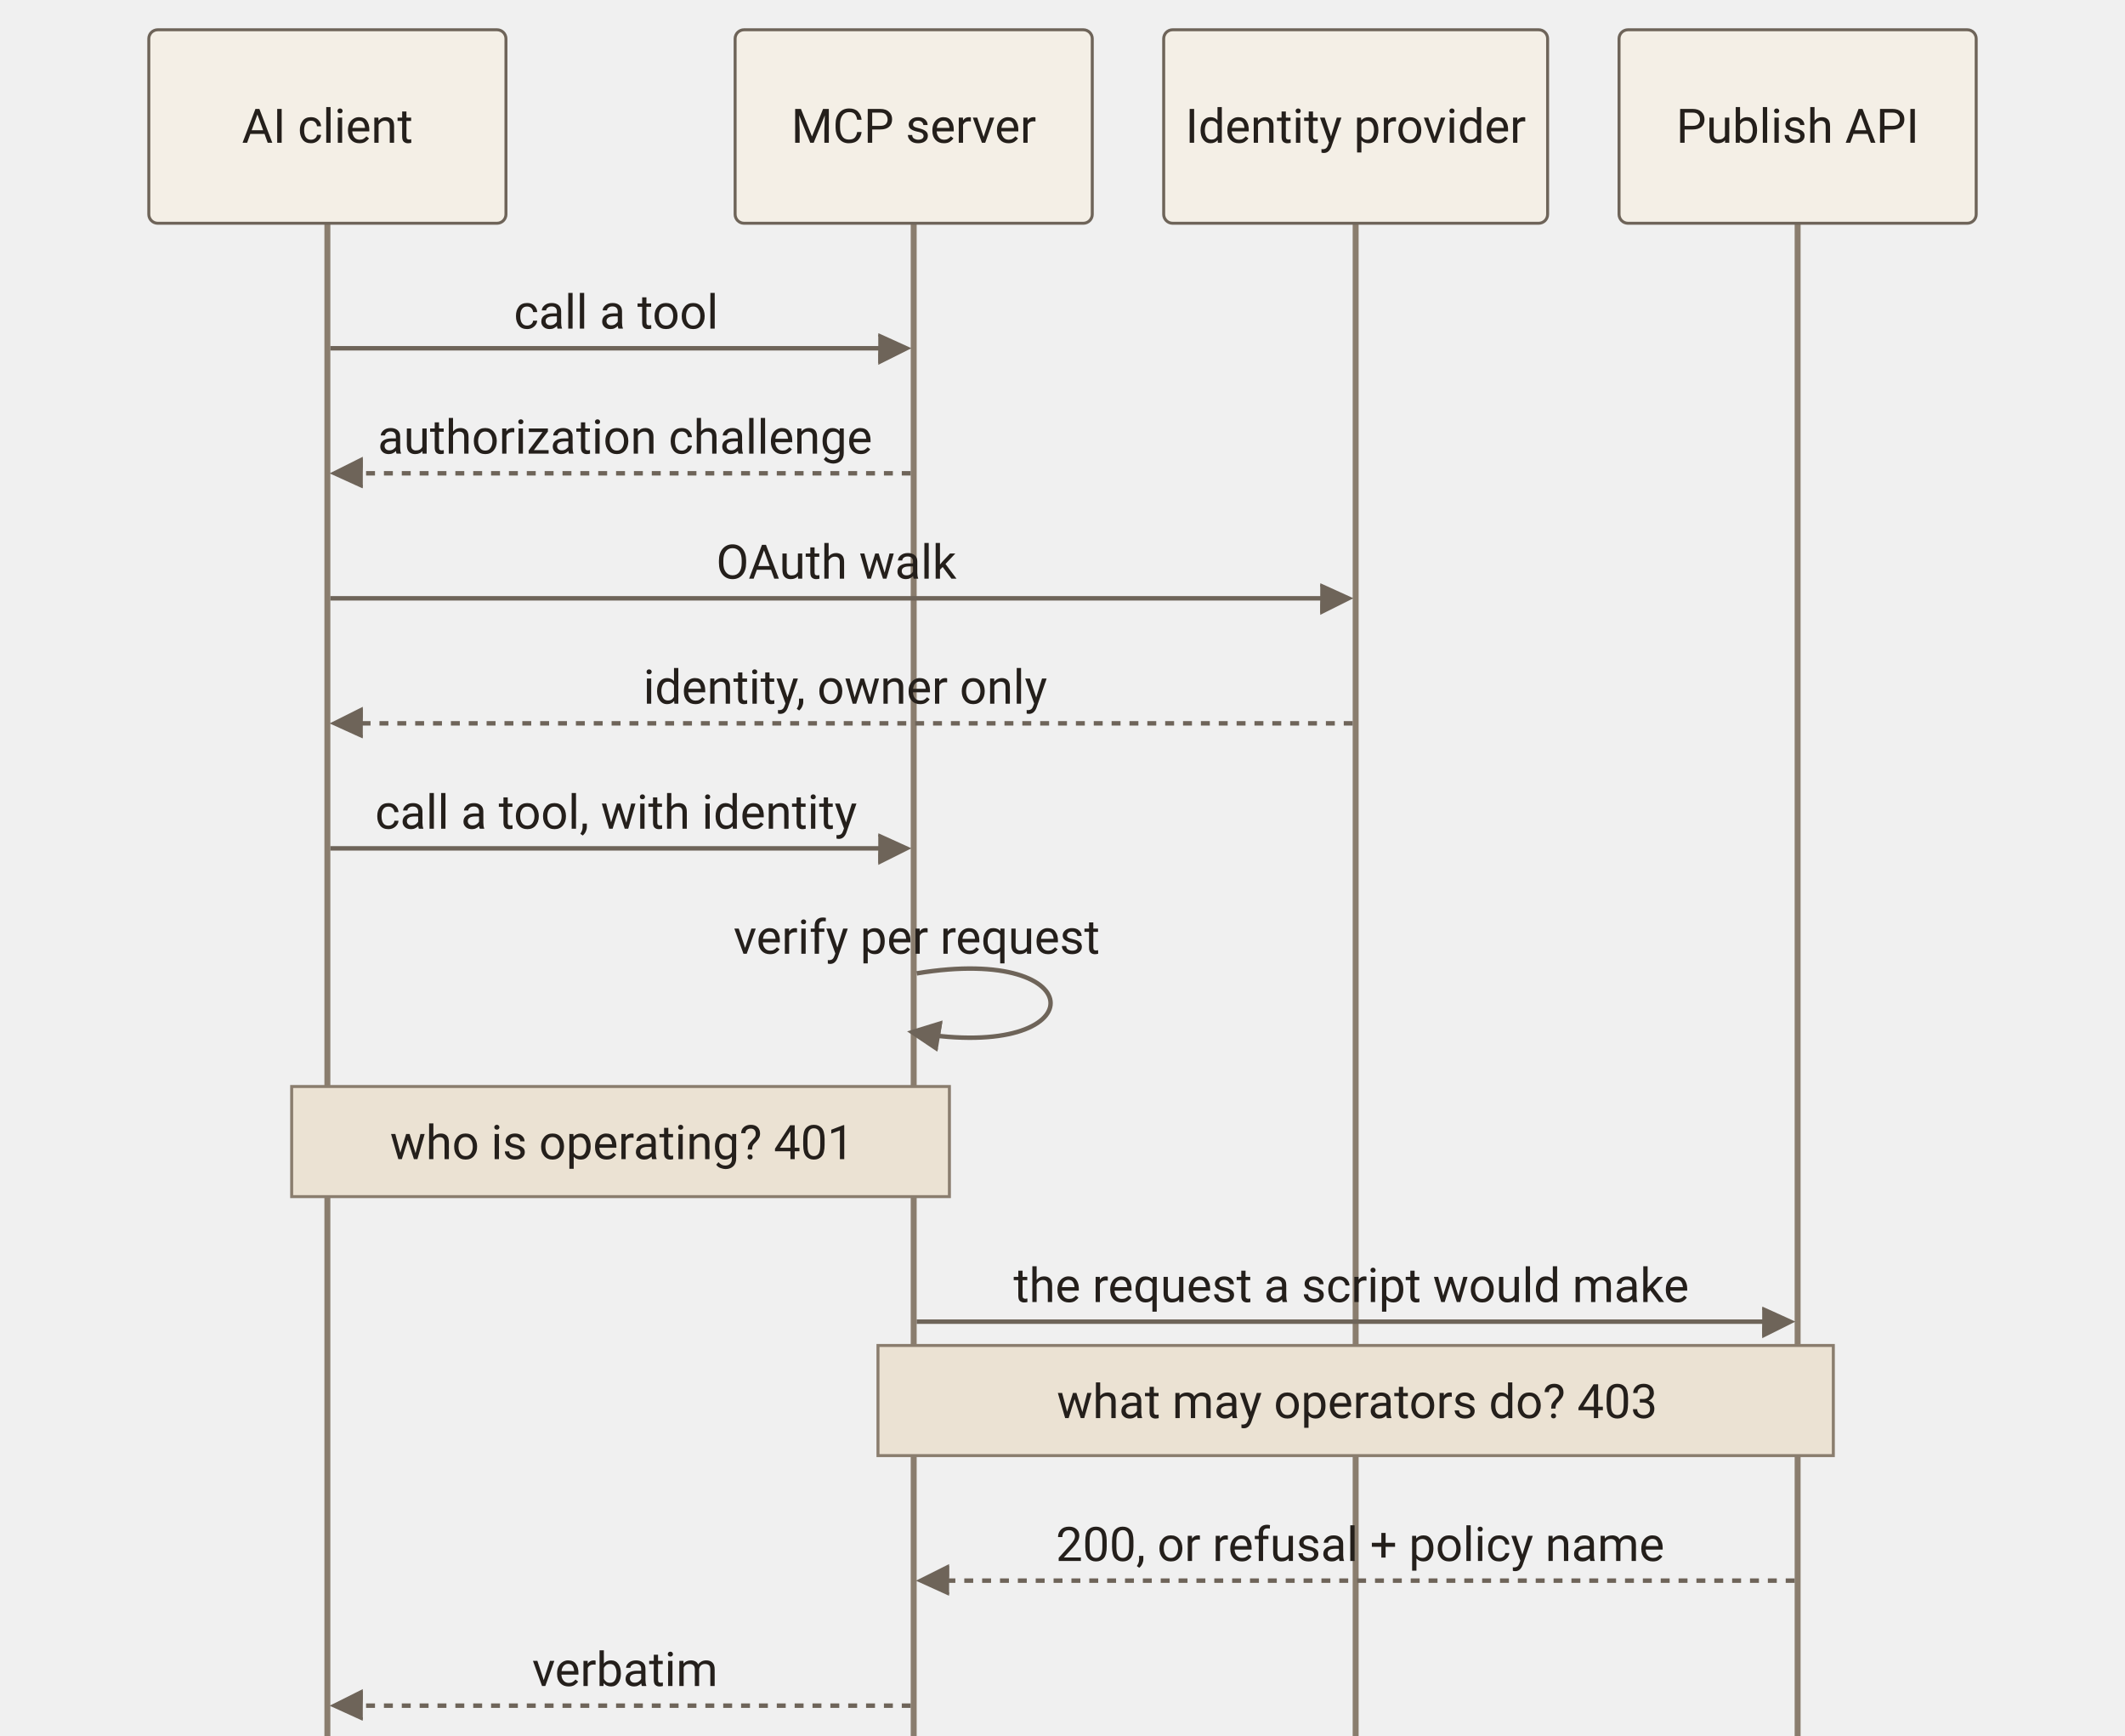
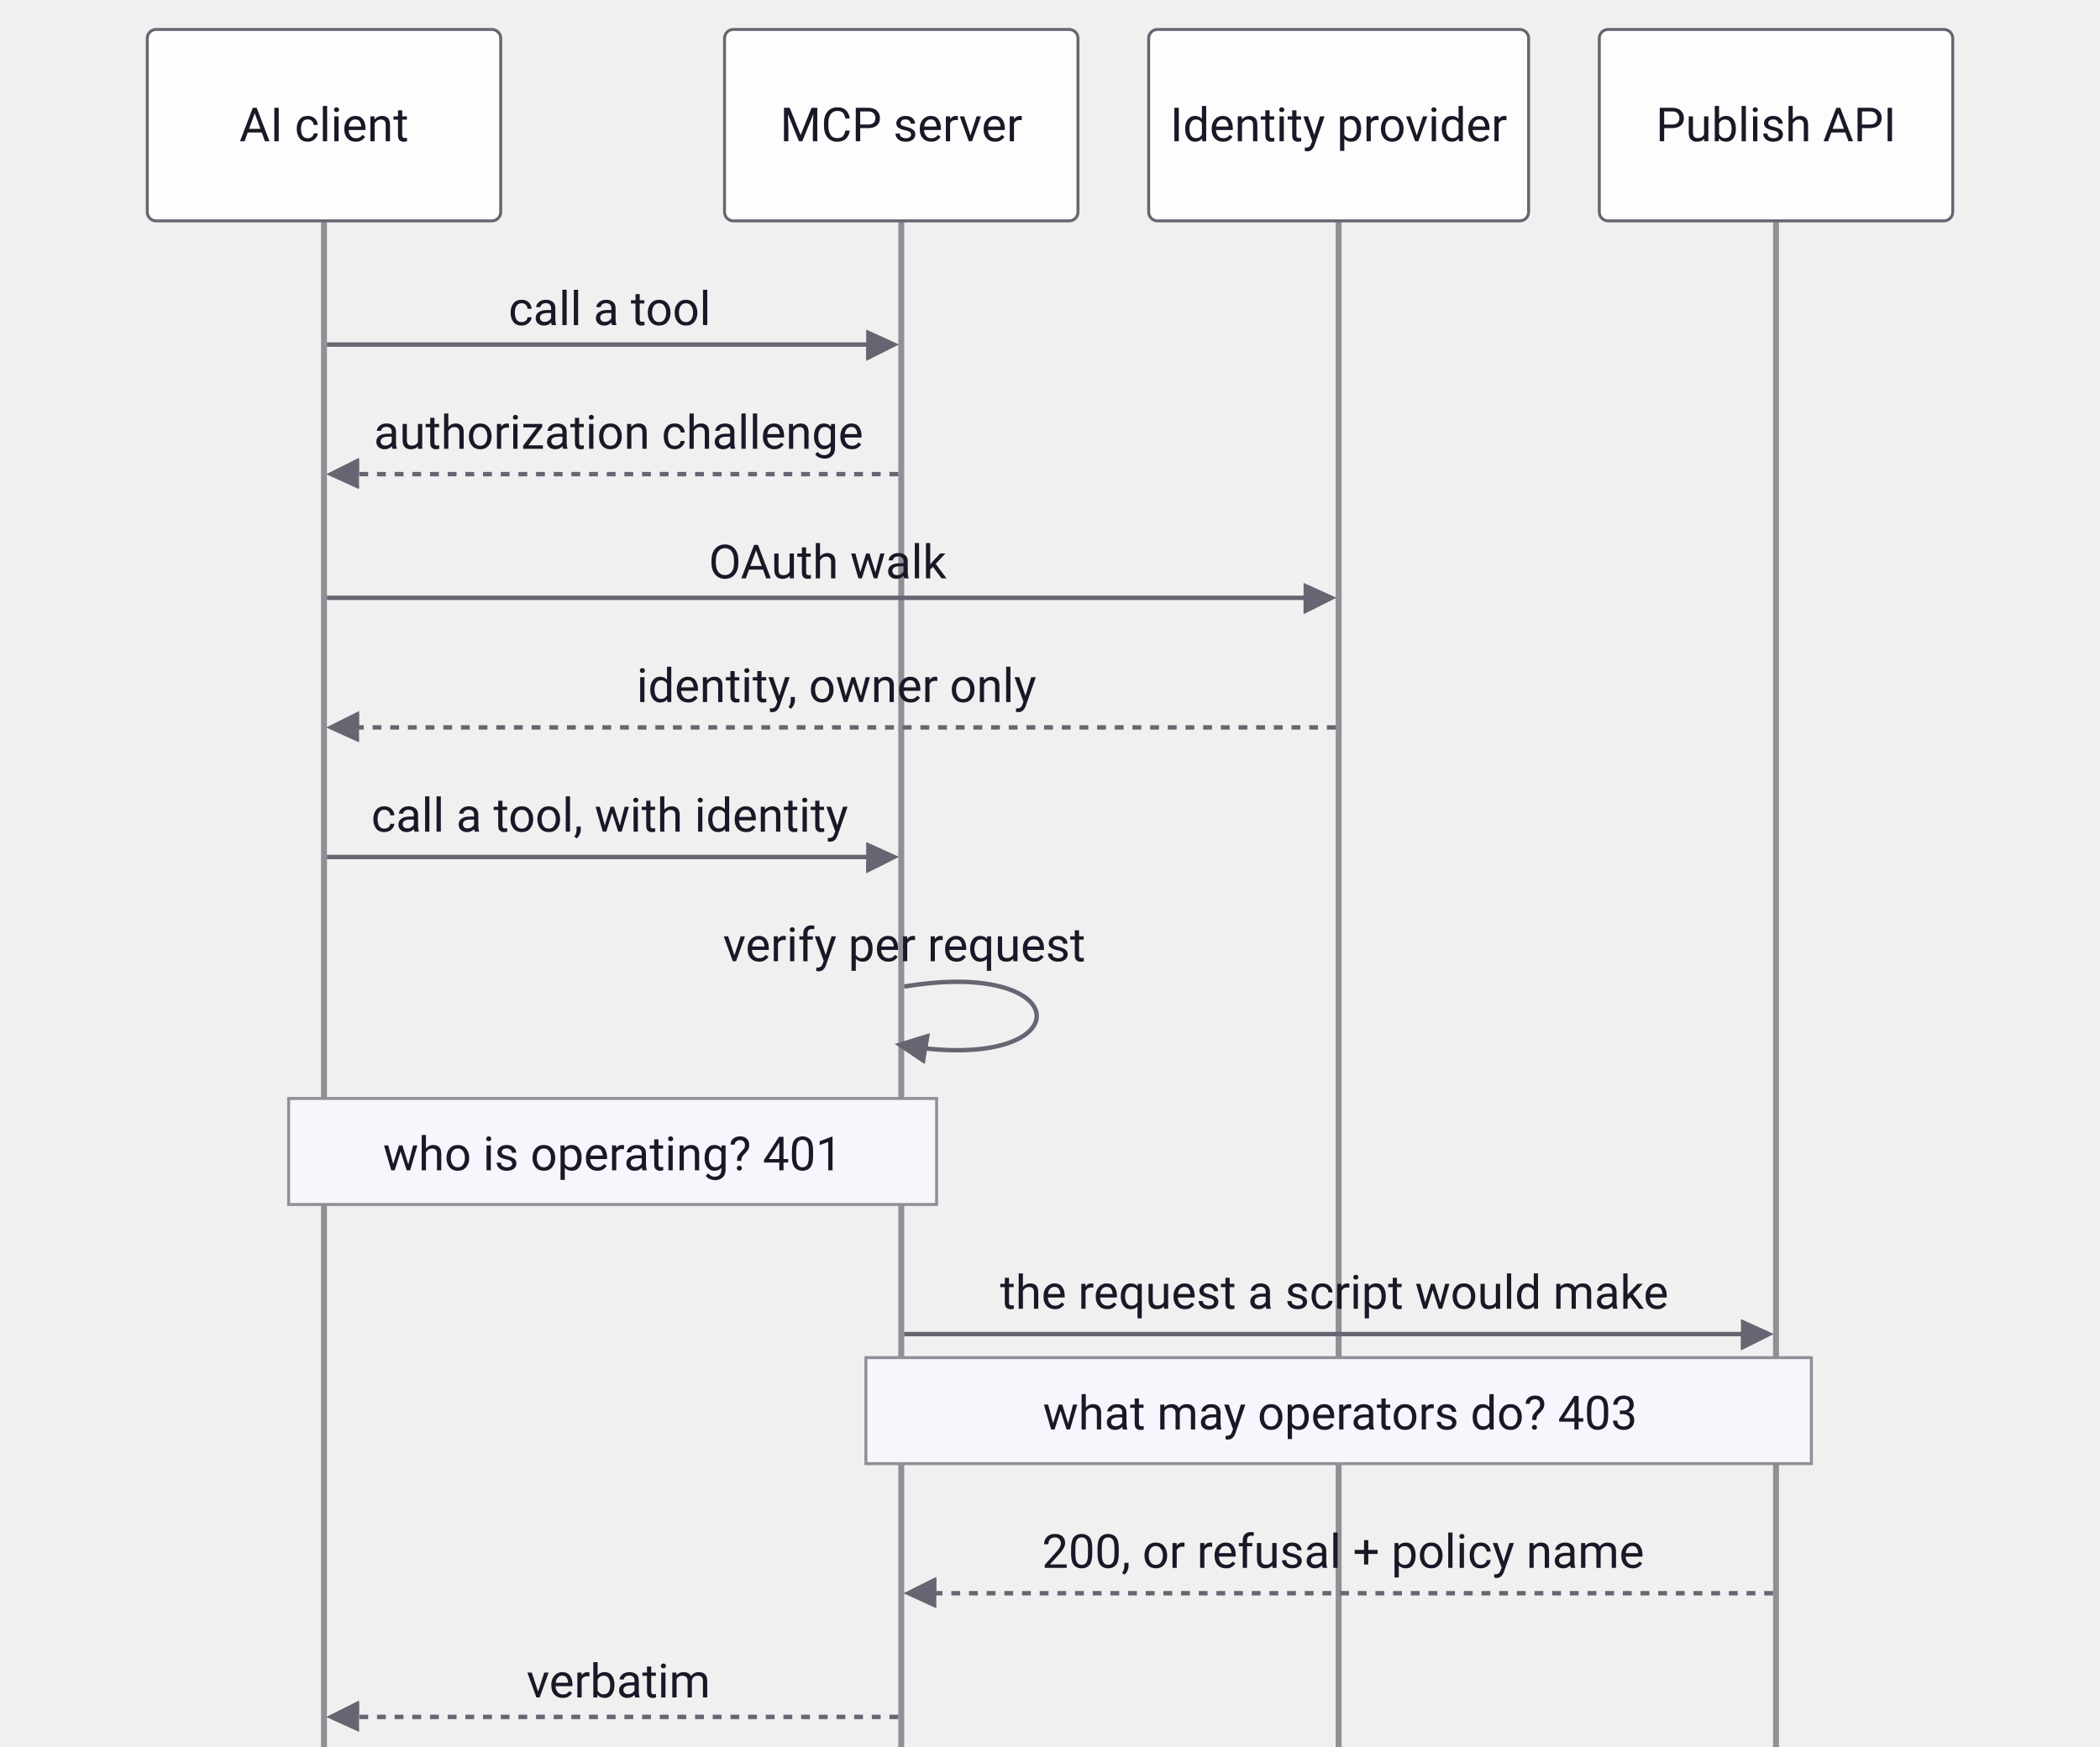
- <svg xmlns="http://www.w3.org/2000/svg" width="714" height="583" id="diagram" viewBox="-50 -10 714 583" role="graphics-document document" aria-roledescription="sequence" style="background-color: transparent;">
+ <svg xmlns="http://www.w3.org/2000/svg" width="713" height="593" id="diagram" viewBox="-50 -10 713 593" role="graphics-document document" aria-roledescription="sequence" style="background-color: transparent;">
  <g>
-     <line id="actor3" x1="554" y1="65" x2="554" y2="2000" class="actor-line 200" stroke-width="0.5px" stroke="#999" name="API" data-et="life-line" data-id="API" />
+     <line id="actor3" x1="553" y1="65" x2="553" y2="2000" class="actor-line 200" stroke-width="0.5px" stroke="#999" name="API" data-et="life-line" data-id="API" />
    <g id="root-3" data-et="participant" data-type="participant" data-id="API">
-       <rect x="494" y="0" fill="#eaeaea" stroke="#666" width="120" height="65" name="API" rx="3" ry="3" class="actor actor-top" />
-       <text x="554" y="32.5" dominant-baseline="central" alignment-baseline="central" class="actor actor-box" style="text-anchor: middle; font-size: 16px; font-weight: 400;">
-         <tspan x="554" dy="0">Publish API</tspan>
+       <rect x="493" y="0" fill="#eaeaea" stroke="#666" width="120" height="65" name="API" rx="3" ry="3" class="actor actor-top" />
+       <text x="553" y="32.5" dominant-baseline="central" alignment-baseline="central" class="actor actor-box" style="text-anchor: middle; font-size: 16px; font-weight: 400;">
+         <tspan x="553" dy="0">Publish API</tspan>
      </text>
    </g>
  </g>
  <g>
-     <line id="actor2" x1="405.5" y1="65" x2="405.5" y2="2000" class="actor-line 200" stroke-width="0.5px" stroke="#999" name="I" data-et="life-line" data-id="I" />
+     <line id="actor2" x1="404.5" y1="65" x2="404.5" y2="2000" class="actor-line 200" stroke-width="0.5px" stroke="#999" name="I" data-et="life-line" data-id="I" />
    <g id="root-2" data-et="participant" data-type="participant" data-id="I">
-       <rect x="341" y="0" fill="#eaeaea" stroke="#666" width="129" height="65" name="I" rx="3" ry="3" class="actor actor-top" />
-       <text x="405.5" y="32.5" dominant-baseline="central" alignment-baseline="central" class="actor actor-box" style="text-anchor: middle; font-size: 16px; font-weight: 400;">
-         <tspan x="405.5" dy="0">Identity provider</tspan>
+       <rect x="340" y="0" fill="#eaeaea" stroke="#666" width="129" height="65" name="I" rx="3" ry="3" class="actor actor-top" />
+       <text x="404.5" y="32.5" dominant-baseline="central" alignment-baseline="central" class="actor actor-box" style="text-anchor: middle; font-size: 16px; font-weight: 400;">
+         <tspan x="404.5" dy="0">Identity provider</tspan>
      </text>
    </g>
  </g>
  <g>
-     <line id="actor1" x1="257" y1="65" x2="257" y2="2000" class="actor-line 200" stroke-width="0.5px" stroke="#999" name="M" data-et="life-line" data-id="M" />
+     <line id="actor1" x1="256" y1="65" x2="256" y2="2000" class="actor-line 200" stroke-width="0.5px" stroke="#999" name="M" data-et="life-line" data-id="M" />
    <g id="root-1" data-et="participant" data-type="participant" data-id="M">
-       <rect x="197" y="0" fill="#eaeaea" stroke="#666" width="120" height="65" name="M" rx="3" ry="3" class="actor actor-top" />
-       <text x="257" y="32.5" dominant-baseline="central" alignment-baseline="central" class="actor actor-box" style="text-anchor: middle; font-size: 16px; font-weight: 400;">
-         <tspan x="257" dy="0">MCP server</tspan>
+       <rect x="196" y="0" fill="#eaeaea" stroke="#666" width="120" height="65" name="M" rx="3" ry="3" class="actor actor-top" />
+       <text x="256" y="32.5" dominant-baseline="central" alignment-baseline="central" class="actor actor-box" style="text-anchor: middle; font-size: 16px; font-weight: 400;">
+         <tspan x="256" dy="0">MCP server</tspan>
      </text>
    </g>
  </g>
  <g>
    <line id="actor0" x1="60" y1="65" x2="60" y2="2000" class="actor-line 200" stroke-width="0.5px" stroke="#999" name="C" data-et="life-line" data-id="C" />
    <g id="root-0" data-et="participant" data-type="participant" data-id="C">
      <rect x="0" y="0" fill="#eaeaea" stroke="#666" width="120" height="65" name="C" rx="3" ry="3" class="actor actor-top" />
      <text x="60" y="32.5" dominant-baseline="central" alignment-baseline="central" class="actor actor-box" style="text-anchor: middle; font-size: 16px; font-weight: 400;">
        <tspan x="60" dy="0">AI client</tspan>
      </text>
    </g>
  </g>
-   <style>#diagram{font-family:ui-sans-serif,system-ui,-apple-system,"Segoe UI",Roboto,sans-serif;font-size:16px;fill:#241f1b;}@keyframes edge-animation-frame{from{stroke-dashoffset:0;}}@keyframes dash{to{stroke-dashoffset:0;}}#diagram .edge-animation-slow{stroke-dasharray:9,5!important;stroke-dashoffset:900;animation:dash 50s linear infinite;stroke-linecap:round;}#diagram .edge-animation-fast{stroke-dasharray:9,5!important;stroke-dashoffset:900;animation:dash 20s linear infinite;stroke-linecap:round;}#diagram .error-icon{fill:#f7e1e1;}#diagram .error-text{fill:#a1122a;stroke:#a1122a;}#diagram .edge-thickness-normal{stroke-width:1px;}#diagram .edge-thickness-thick{stroke-width:3.5px;}#diagram .edge-pattern-solid{stroke-dasharray:0;}#diagram .edge-thickness-invisible{stroke-width:0;fill:none;}#diagram .edge-pattern-dashed{stroke-dasharray:3;}#diagram .edge-pattern-dotted{stroke-dasharray:2;}#diagram .marker{fill:#6e6459;stroke:#6e6459;}#diagram .marker.cross{stroke:#6e6459;}#diagram svg{font-family:ui-sans-serif,system-ui,-apple-system,"Segoe UI",Roboto,sans-serif;font-size:16px;}#diagram p{margin:0;}#diagram .actor{stroke:#6e6459;fill:#f4efe6;stroke-width:1;}#diagram rect.actor.outer-path[data-look="neo"]{filter:drop-shadow( 1px 2px 2px rgba(185,185,185,1));}#diagram rect.note[data-look="neo"]{stroke:#8a7d6e;fill:#ebe2d3;filter:drop-shadow( 1px 2px 2px rgba(185,185,185,1));}#diagram text.actor&gt;tspan{fill:#241f1b;stroke:none;}#diagram .actor-line{stroke:#8a7d6e;}#diagram .innerArc{stroke-width:1.5;stroke-dasharray:none;}#diagram .messageLine0{stroke-width:1.5;stroke-dasharray:none;stroke:#6e6459;}#diagram .messageLine1{stroke-width:1.5;stroke-dasharray:2,2;stroke:#6e6459;}#diagram [id$="-arrowhead"] path{fill:#6e6459;stroke:#6e6459;}#diagram .sequenceNumber{fill:#ffffff;}#diagram [id$="-sequencenumber"]{fill:#6e6459;}#diagram [id$="-crosshead"] path{fill:#6e6459;stroke:#6e6459;}#diagram .messageText{fill:#241f1b;stroke:none;}#diagram .labelBox{stroke:#6e6459;fill:#f4efe6;filter:none;}#diagram .labelText,#diagram .labelText&gt;tspan{fill:#241f1b;stroke:none;}#diagram .loopText,#diagram .loopText&gt;tspan{fill:#241f1b;stroke:none;}#diagram .sectionTitle,#diagram .sectionTitle&gt;tspan{fill:#241f1b;stroke:none;}#diagram .loopLine{stroke-width:2px;stroke-dasharray:2,2;stroke:#6e6459;fill:#6e6459;}#diagram .note{stroke:#8a7d6e;fill:#ebe2d3;}#diagram .noteText,#diagram .noteText&gt;tspan{fill:#241f1b;stroke:none;font-weight:normal;}#diagram .activation0{fill:#ebe2d3;stroke:#6e6459;}#diagram .activation1{fill:#ebe2d3;stroke:#6e6459;}#diagram .activation2{fill:#ebe2d3;stroke:#6e6459;}#diagram .actorPopupMenu{position:absolute;}#diagram .actorPopupMenuPanel{position:absolute;fill:#f4efe6;box-shadow:0px 8px 16px 0px rgba(0,0,0,0.2);filter:drop-shadow(3px 5px 2px rgb(0 0 0 / 0.4));}#diagram .actor-man circle,#diagram line{fill:#f4efe6;stroke-width:2px;}#diagram g rect.rect{filter:drop-shadow( 1px 2px 2px rgba(185,185,185,1));stroke:#6e6459;}#diagram .node .neo-node{stroke:#6e6459;}#diagram [data-look="neo"].node rect,#diagram [data-look="neo"].cluster rect,#diagram [data-look="neo"].node polygon{stroke:url(#diagram-gradient);filter:drop-shadow( 1px 2px 2px rgba(185,185,185,1));}#diagram [data-look="neo"].swimlane.cluster rect{filter:none;}#diagram [data-look="neo"].node path{stroke:url(#diagram-gradient);stroke-width:1px;}#diagram [data-look="neo"].node .outer-path{filter:drop-shadow( 1px 2px 2px rgba(185,185,185,1));}#diagram [data-look="neo"].node .neo-line path{stroke:#6e6459;filter:none;}#diagram [data-look="neo"].node circle{stroke:url(#diagram-gradient);filter:drop-shadow( 1px 2px 2px rgba(185,185,185,1));}#diagram [data-look="neo"].node circle .state-start{fill:#000000;}#diagram [data-look="neo"].icon-shape .icon{fill:url(#diagram-gradient);filter:drop-shadow( 1px 2px 2px rgba(185,185,185,1));}#diagram [data-look="neo"].icon-shape .icon-neo path{stroke:url(#diagram-gradient);filter:drop-shadow( 1px 2px 2px rgba(185,185,185,1));}#diagram :root{--mermaid-font-family:"trebuchet ms",verdana,arial,sans-serif;}</style>
+   <style>#diagram{font-family:ui-sans-serif,system-ui,-apple-system,"Segoe UI",Roboto,sans-serif;font-size:16px;fill:#1c1727;}@keyframes edge-animation-frame{from{stroke-dashoffset:0;}}@keyframes dash{to{stroke-dashoffset:0;}}#diagram .edge-animation-slow{stroke-dasharray:9,5!important;stroke-dashoffset:900;animation:dash 50s linear infinite;stroke-linecap:round;}#diagram .edge-animation-fast{stroke-dasharray:9,5!important;stroke-dashoffset:900;animation:dash 20s linear infinite;stroke-linecap:round;}#diagram .error-icon{fill:#f7e1e1;}#diagram .error-text{fill:#a1122a;stroke:#a1122a;}#diagram .edge-thickness-normal{stroke-width:1px;}#diagram .edge-thickness-thick{stroke-width:3.5px;}#diagram .edge-pattern-solid{stroke-dasharray:0;}#diagram .edge-thickness-invisible{stroke-width:0;fill:none;}#diagram .edge-pattern-dashed{stroke-dasharray:3;}#diagram .edge-pattern-dotted{stroke-dasharray:2;}#diagram .marker{fill:#686471;stroke:#686471;}#diagram .marker.cross{stroke:#686471;}#diagram svg{font-family:ui-sans-serif,system-ui,-apple-system,"Segoe UI",Roboto,sans-serif;font-size:16px;}#diagram p{margin:0;}#diagram .actor{stroke:#686471;fill:#fdfdfe;stroke-width:1;}#diagram rect.actor.outer-path[data-look="neo"]{filter:drop-shadow( 1px 2px 2px rgba(185,185,185,1));}#diagram rect.note[data-look="neo"]{stroke:#918e96;fill:#f7f6fc;filter:drop-shadow( 1px 2px 2px rgba(185,185,185,1));}#diagram text.actor&gt;tspan{fill:#1c1727;stroke:none;}#diagram .actor-line{stroke:#918e96;}#diagram .innerArc{stroke-width:1.5;stroke-dasharray:none;}#diagram .messageLine0{stroke-width:1.5;stroke-dasharray:none;stroke:#686471;}#diagram .messageLine1{stroke-width:1.5;stroke-dasharray:2,2;stroke:#686471;}#diagram [id$="-arrowhead"] path{fill:#686471;stroke:#686471;}#diagram .sequenceNumber{fill:#ffffff;}#diagram [id$="-sequencenumber"]{fill:#686471;}#diagram [id$="-crosshead"] path{fill:#686471;stroke:#686471;}#diagram .messageText{fill:#1c1727;stroke:none;}#diagram .labelBox{stroke:#686471;fill:#fdfdfe;filter:none;}#diagram .labelText,#diagram .labelText&gt;tspan{fill:#1c1727;stroke:none;}#diagram .loopText,#diagram .loopText&gt;tspan{fill:#1c1727;stroke:none;}#diagram .sectionTitle,#diagram .sectionTitle&gt;tspan{fill:#1c1727;stroke:none;}#diagram .loopLine{stroke-width:2px;stroke-dasharray:2,2;stroke:#686471;fill:#686471;}#diagram .note{stroke:#918e96;fill:#f7f6fc;}#diagram .noteText,#diagram .noteText&gt;tspan{fill:#1c1727;stroke:none;font-weight:normal;}#diagram .activation0{fill:#f7f6fc;stroke:#686471;}#diagram .activation1{fill:#f7f6fc;stroke:#686471;}#diagram .activation2{fill:#f7f6fc;stroke:#686471;}#diagram .actorPopupMenu{position:absolute;}#diagram .actorPopupMenuPanel{position:absolute;fill:#fdfdfe;box-shadow:0px 8px 16px 0px rgba(0,0,0,0.2);filter:drop-shadow(3px 5px 2px rgb(0 0 0 / 0.4));}#diagram .actor-man circle,#diagram line{fill:#fdfdfe;stroke-width:2px;}#diagram g rect.rect{filter:drop-shadow( 1px 2px 2px rgba(185,185,185,1));stroke:#686471;}#diagram .node .neo-node{stroke:#686471;}#diagram [data-look="neo"].node rect,#diagram [data-look="neo"].cluster rect,#diagram [data-look="neo"].node polygon{stroke:url(#diagram-gradient);filter:drop-shadow( 1px 2px 2px rgba(185,185,185,1));}#diagram [data-look="neo"].swimlane.cluster rect{filter:none;}#diagram [data-look="neo"].node path{stroke:url(#diagram-gradient);stroke-width:1px;}#diagram [data-look="neo"].node .outer-path{filter:drop-shadow( 1px 2px 2px rgba(185,185,185,1));}#diagram [data-look="neo"].node .neo-line path{stroke:#686471;filter:none;}#diagram [data-look="neo"].node circle{stroke:url(#diagram-gradient);filter:drop-shadow( 1px 2px 2px rgba(185,185,185,1));}#diagram [data-look="neo"].node circle .state-start{fill:#000000;}#diagram [data-look="neo"].icon-shape .icon{fill:url(#diagram-gradient);filter:drop-shadow( 1px 2px 2px rgba(185,185,185,1));}#diagram [data-look="neo"].icon-shape .icon-neo path{stroke:url(#diagram-gradient);filter:drop-shadow( 1px 2px 2px rgba(185,185,185,1));}#diagram :root{--mermaid-font-family:"trebuchet ms",verdana,arial,sans-serif;}</style>
  <g />
  <defs>
    <symbol id="diagram-computer" width="24" height="24">
      <path transform="scale(.5)" d="M2 2v13h20v-13h-20zm18 11h-16v-9h16v9zm-10.228 6l.466-1h3.524l.467 1h-4.457zm14.228 3h-24l2-6h2.104l-1.33 4h18.45l-1.297-4h2.073l2 6zm-5-10h-14v-7h14v7z" />
    </symbol>
  </defs>
  <defs>
    <symbol id="diagram-database" fill-rule="evenodd" clip-rule="evenodd">
      <path transform="scale(.5)" d="M12.258.001l.256.004.255.005.253.008.251.01.249.012.247.015.246.016.242.019.241.02.239.023.236.024.233.027.231.028.229.031.225.032.223.034.22.036.217.038.214.04.211.041.208.043.205.045.201.046.198.048.194.05.191.051.187.053.183.054.18.056.175.057.172.059.168.06.163.061.16.063.155.064.15.066.074.033.073.033.071.034.07.034.069.035.068.035.067.035.066.035.064.036.064.036.062.036.06.036.06.037.058.037.058.037.055.038.055.038.053.038.052.038.051.039.05.039.048.039.047.039.045.04.044.04.043.04.041.04.04.041.039.041.037.041.036.041.034.041.033.042.032.042.03.042.029.042.027.042.026.043.024.043.023.043.021.043.02.043.018.044.017.043.015.044.013.044.012.044.011.045.009.044.007.045.006.045.004.045.002.045.001.045v17l-.001.045-.002.045-.004.045-.006.045-.007.045-.009.044-.011.045-.012.044-.013.044-.015.044-.017.043-.018.044-.02.043-.021.043-.023.043-.024.043-.026.043-.027.042-.029.042-.03.042-.032.042-.033.042-.034.041-.036.041-.037.041-.039.041-.04.041-.041.04-.043.04-.044.04-.045.04-.047.039-.048.039-.05.039-.051.039-.052.038-.053.038-.055.038-.055.038-.058.037-.058.037-.06.037-.06.036-.062.036-.064.036-.064.036-.066.035-.067.035-.068.035-.069.035-.07.034-.071.034-.073.033-.074.033-.15.066-.155.064-.16.063-.163.061-.168.06-.172.059-.175.057-.18.056-.183.054-.187.053-.191.051-.194.05-.198.048-.201.046-.205.045-.208.043-.211.041-.214.04-.217.038-.22.036-.223.034-.225.032-.229.031-.231.028-.233.027-.236.024-.239.023-.241.02-.242.019-.246.016-.247.015-.249.012-.251.01-.253.008-.255.005-.256.004-.258.001-.258-.001-.256-.004-.255-.005-.253-.008-.251-.01-.249-.012-.247-.015-.245-.016-.243-.019-.241-.02-.238-.023-.236-.024-.234-.027-.231-.028-.228-.031-.226-.032-.223-.034-.22-.036-.217-.038-.214-.04-.211-.041-.208-.043-.204-.045-.201-.046-.198-.048-.195-.05-.19-.051-.187-.053-.184-.054-.179-.056-.176-.057-.172-.059-.167-.06-.164-.061-.159-.063-.155-.064-.151-.066-.074-.033-.072-.033-.072-.034-.07-.034-.069-.035-.068-.035-.067-.035-.066-.035-.064-.036-.063-.036-.062-.036-.061-.036-.06-.037-.058-.037-.057-.037-.056-.038-.055-.038-.053-.038-.052-.038-.051-.039-.049-.039-.049-.039-.046-.039-.046-.04-.044-.04-.043-.04-.041-.04-.04-.041-.039-.041-.037-.041-.036-.041-.034-.041-.033-.042-.032-.042-.03-.042-.029-.042-.027-.042-.026-.043-.024-.043-.023-.043-.021-.043-.02-.043-.018-.044-.017-.043-.015-.044-.013-.044-.012-.044-.011-.045-.009-.044-.007-.045-.006-.045-.004-.045-.002-.045-.001-.045v-17l.001-.045.002-.045.004-.045.006-.045.007-.045.009-.044.011-.045.012-.044.013-.044.015-.044.017-.043.018-.044.02-.043.021-.043.023-.043.024-.043.026-.043.027-.042.029-.042.03-.042.032-.042.033-.042.034-.041.036-.041.037-.041.039-.041.04-.041.041-.04.043-.04.044-.04.046-.04.046-.039.049-.039.049-.039.051-.039.052-.038.053-.038.055-.038.056-.038.057-.037.058-.037.06-.037.061-.036.062-.036.063-.036.064-.036.066-.035.067-.035.068-.035.069-.035.07-.034.072-.034.072-.033.074-.033.151-.066.155-.064.159-.063.164-.061.167-.06.172-.059.176-.057.179-.056.184-.054.187-.053.19-.051.195-.05.198-.048.201-.046.204-.045.208-.043.211-.041.214-.04.217-.038.22-.036.223-.034.226-.032.228-.031.231-.028.234-.027.236-.024.238-.023.241-.02.243-.019.245-.016.247-.015.249-.012.251-.01.253-.008.255-.005.256-.004.258-.001.258.001zm-9.258 20.499v.01l.001.021.003.021.004.022.005.021.006.022.007.022.009.023.01.022.011.023.012.023.013.023.015.023.016.024.017.023.018.024.019.024.021.024.022.025.023.024.024.025.052.049.056.05.061.051.066.051.07.051.075.051.079.052.084.052.088.052.092.052.097.052.102.051.105.052.11.052.114.051.119.051.123.051.127.05.131.05.135.05.139.048.144.049.147.047.152.047.155.047.16.045.163.045.167.043.171.043.176.041.178.041.183.039.187.039.19.037.194.035.197.035.202.033.204.031.209.03.212.029.216.027.219.025.222.024.226.021.23.02.233.018.236.016.24.015.243.012.246.01.249.008.253.005.256.004.259.001.26-.001.257-.004.254-.005.25-.008.247-.011.244-.012.241-.014.237-.016.233-.018.231-.021.226-.021.224-.024.22-.026.216-.027.212-.028.21-.031.205-.031.202-.034.198-.034.194-.036.191-.037.187-.039.183-.04.179-.04.175-.042.172-.043.168-.044.163-.045.16-.046.155-.046.152-.047.148-.048.143-.049.139-.049.136-.05.131-.05.126-.05.123-.051.118-.052.114-.051.11-.052.106-.052.101-.052.096-.052.092-.052.088-.053.083-.051.079-.052.074-.052.07-.051.065-.051.06-.051.056-.05.051-.05.023-.024.023-.025.021-.024.02-.024.019-.024.018-.024.017-.024.015-.023.014-.024.013-.023.012-.023.01-.023.01-.022.008-.022.006-.022.006-.022.004-.022.004-.021.001-.021.001-.021v-4.127l-.077.055-.08.053-.083.054-.085.053-.087.052-.09.052-.093.051-.095.05-.097.05-.1.049-.102.049-.105.048-.106.047-.109.047-.111.046-.114.045-.115.045-.118.044-.12.043-.122.042-.124.042-.126.041-.128.04-.13.04-.132.038-.134.038-.135.037-.138.037-.139.035-.142.035-.143.034-.144.033-.147.032-.148.031-.15.03-.151.03-.153.029-.154.027-.156.027-.158.026-.159.025-.161.024-.162.023-.163.022-.165.021-.166.02-.167.019-.169.018-.169.017-.171.016-.173.015-.173.014-.175.013-.175.012-.177.011-.178.01-.179.008-.179.008-.181.006-.182.005-.182.004-.184.003-.184.002h-.37l-.184-.002-.184-.003-.182-.004-.182-.005-.181-.006-.179-.008-.179-.008-.178-.01-.176-.011-.176-.012-.175-.013-.173-.014-.172-.015-.171-.016-.17-.017-.169-.018-.167-.019-.166-.02-.165-.021-.163-.022-.162-.023-.161-.024-.159-.025-.157-.026-.156-.027-.155-.027-.153-.029-.151-.03-.15-.03-.148-.031-.146-.032-.145-.033-.143-.034-.141-.035-.14-.035-.137-.037-.136-.037-.134-.038-.132-.038-.13-.04-.128-.04-.126-.041-.124-.042-.122-.042-.12-.044-.117-.043-.116-.045-.113-.045-.112-.046-.109-.047-.106-.047-.105-.048-.102-.049-.1-.049-.097-.05-.095-.05-.093-.052-.09-.051-.087-.052-.085-.053-.083-.054-.08-.054-.077-.054v4.127zm0-5.654v.011l.001.021.003.021.004.021.005.022.006.022.007.022.009.022.01.022.011.023.012.023.013.023.015.024.016.023.017.024.018.024.019.024.021.024.022.024.023.025.024.024.052.05.056.05.061.05.066.051.07.051.075.052.079.051.084.052.088.052.092.052.097.052.102.052.105.052.11.051.114.051.119.052.123.05.127.051.131.05.135.049.139.049.144.048.147.048.152.047.155.046.16.045.163.045.167.044.171.042.176.042.178.04.183.04.187.038.19.037.194.036.197.034.202.033.204.032.209.03.212.028.216.027.219.025.222.024.226.022.23.02.233.018.236.016.24.014.243.012.246.01.249.008.253.006.256.003.259.001.26-.001.257-.003.254-.006.25-.008.247-.01.244-.012.241-.015.237-.016.233-.018.231-.02.226-.022.224-.024.22-.025.216-.027.212-.029.21-.03.205-.032.202-.033.198-.035.194-.036.191-.037.187-.039.183-.039.179-.041.175-.042.172-.043.168-.044.163-.045.16-.045.155-.047.152-.047.148-.048.143-.048.139-.05.136-.049.131-.05.126-.051.123-.051.118-.051.114-.052.11-.052.106-.052.101-.052.096-.052.092-.052.088-.052.083-.052.079-.052.074-.051.07-.052.065-.051.06-.05.056-.051.051-.049.023-.025.023-.024.021-.025.02-.024.019-.024.018-.024.017-.024.015-.023.014-.023.013-.024.012-.022.01-.023.01-.023.008-.022.006-.022.006-.022.004-.021.004-.022.001-.021.001-.021v-4.139l-.077.054-.08.054-.083.054-.085.052-.087.053-.09.051-.093.051-.095.051-.097.05-.1.049-.102.049-.105.048-.106.047-.109.047-.111.046-.114.045-.115.044-.118.044-.12.044-.122.042-.124.042-.126.041-.128.04-.13.039-.132.039-.134.038-.135.037-.138.036-.139.036-.142.035-.143.033-.144.033-.147.033-.148.031-.15.03-.151.03-.153.028-.154.028-.156.027-.158.026-.159.025-.161.024-.162.023-.163.022-.165.021-.166.02-.167.019-.169.018-.169.017-.171.016-.173.015-.173.014-.175.013-.175.012-.177.011-.178.009-.179.009-.179.007-.181.007-.182.005-.182.004-.184.003-.184.002h-.37l-.184-.002-.184-.003-.182-.004-.182-.005-.181-.007-.179-.007-.179-.009-.178-.009-.176-.011-.176-.012-.175-.013-.173-.014-.172-.015-.171-.016-.17-.017-.169-.018-.167-.019-.166-.02-.165-.021-.163-.022-.162-.023-.161-.024-.159-.025-.157-.026-.156-.027-.155-.028-.153-.028-.151-.03-.15-.03-.148-.031-.146-.033-.145-.033-.143-.033-.141-.035-.14-.036-.137-.036-.136-.037-.134-.038-.132-.039-.13-.039-.128-.04-.126-.041-.124-.042-.122-.043-.12-.043-.117-.044-.116-.044-.113-.046-.112-.046-.109-.046-.106-.047-.105-.048-.102-.049-.1-.049-.097-.05-.095-.051-.093-.051-.09-.051-.087-.053-.085-.052-.083-.054-.08-.054-.077-.054v4.139zm0-5.666v.011l.001.02.003.022.004.021.005.022.006.021.007.022.009.023.01.022.011.023.012.023.013.023.015.023.016.024.017.024.018.023.019.024.021.025.022.024.023.024.024.025.052.05.056.05.061.05.066.051.07.051.075.052.079.051.084.052.088.052.092.052.097.052.102.052.105.051.11.052.114.051.119.051.123.051.127.05.131.05.135.05.139.049.144.048.147.048.152.047.155.046.16.045.163.045.167.043.171.043.176.042.178.04.183.04.187.038.19.037.194.036.197.034.202.033.204.032.209.03.212.028.216.027.219.025.222.024.226.021.23.02.233.018.236.017.24.014.243.012.246.01.249.008.253.006.256.003.259.001.26-.001.257-.003.254-.006.25-.008.247-.01.244-.013.241-.014.237-.016.233-.018.231-.02.226-.022.224-.024.22-.025.216-.027.212-.029.21-.03.205-.032.202-.033.198-.035.194-.036.191-.037.187-.039.183-.039.179-.041.175-.042.172-.043.168-.044.163-.045.16-.045.155-.047.152-.047.148-.048.143-.049.139-.049.136-.049.131-.051.126-.05.123-.051.118-.052.114-.051.11-.052.106-.052.101-.052.096-.052.092-.052.088-.052.083-.052.079-.052.074-.052.07-.051.065-.051.06-.051.056-.05.051-.049.023-.025.023-.025.021-.024.02-.024.019-.024.018-.024.017-.024.015-.023.014-.024.013-.023.012-.023.01-.022.01-.023.008-.022.006-.022.006-.022.004-.022.004-.021.001-.021.001-.021v-4.153l-.077.054-.08.054-.083.053-.085.053-.087.053-.09.051-.093.051-.095.051-.097.05-.1.049-.102.048-.105.048-.106.048-.109.046-.111.046-.114.046-.115.044-.118.044-.12.043-.122.043-.124.042-.126.041-.128.04-.13.039-.132.039-.134.038-.135.037-.138.036-.139.036-.142.034-.143.034-.144.033-.147.032-.148.032-.15.03-.151.03-.153.028-.154.028-.156.027-.158.026-.159.024-.161.024-.162.023-.163.023-.165.021-.166.02-.167.019-.169.018-.169.017-.171.016-.173.015-.173.014-.175.013-.175.012-.177.01-.178.01-.179.009-.179.007-.181.006-.182.006-.182.004-.184.003-.184.001-.185.001-.185-.001-.184-.001-.184-.003-.182-.004-.182-.006-.181-.006-.179-.007-.179-.009-.178-.01-.176-.01-.176-.012-.175-.013-.173-.014-.172-.015-.171-.016-.17-.017-.169-.018-.167-.019-.166-.02-.165-.021-.163-.023-.162-.023-.161-.024-.159-.024-.157-.026-.156-.027-.155-.028-.153-.028-.151-.03-.15-.03-.148-.032-.146-.032-.145-.033-.143-.034-.141-.034-.14-.036-.137-.036-.136-.037-.134-.038-.132-.039-.13-.039-.128-.041-.126-.041-.124-.041-.122-.043-.12-.043-.117-.044-.116-.044-.113-.046-.112-.046-.109-.046-.106-.048-.105-.048-.102-.048-.1-.05-.097-.049-.095-.051-.093-.051-.09-.052-.087-.052-.085-.053-.083-.053-.08-.054-.077-.054v4.153zm8.74-8.179l-.257.004-.254.005-.25.008-.247.011-.244.012-.241.014-.237.016-.233.018-.231.021-.226.022-.224.023-.22.026-.216.027-.212.028-.21.031-.205.032-.202.033-.198.034-.194.036-.191.038-.187.038-.183.04-.179.041-.175.042-.172.043-.168.043-.163.045-.16.046-.155.046-.152.048-.148.048-.143.048-.139.049-.136.05-.131.05-.126.051-.123.051-.118.051-.114.052-.11.052-.106.052-.101.052-.096.052-.092.052-.088.052-.083.052-.079.052-.074.051-.07.052-.065.051-.06.05-.056.05-.051.05-.023.025-.023.024-.021.024-.02.025-.019.024-.018.024-.017.023-.015.024-.014.023-.013.023-.012.023-.01.023-.01.022-.008.022-.006.023-.006.021-.004.022-.004.021-.001.021-.001.021.001.021.001.021.004.021.004.022.006.021.006.023.008.022.01.022.01.023.012.023.013.023.014.023.015.024.017.023.018.024.019.024.02.025.021.024.023.024.023.025.051.05.056.05.06.05.065.051.07.052.074.051.079.052.083.052.088.052.092.052.096.052.101.052.106.052.11.052.114.052.118.051.123.051.126.051.131.05.136.05.139.049.143.048.148.048.152.048.155.046.16.046.163.045.168.043.172.043.175.042.179.041.183.04.187.038.191.038.194.036.198.034.202.033.205.032.21.031.212.028.216.027.22.026.224.023.226.022.231.021.233.018.237.016.241.014.244.012.247.011.25.008.254.005.257.004.26.001.26-.001.257-.004.254-.005.25-.008.247-.011.244-.012.241-.014.237-.016.233-.018.231-.021.226-.022.224-.023.22-.026.216-.027.212-.028.21-.031.205-.032.202-.033.198-.034.194-.036.191-.038.187-.038.183-.04.179-.041.175-.042.172-.043.168-.043.163-.045.16-.046.155-.046.152-.048.148-.048.143-.048.139-.049.136-.05.131-.05.126-.051.123-.051.118-.051.114-.052.11-.052.106-.052.101-.052.096-.052.092-.052.088-.052.083-.052.079-.052.074-.051.07-.052.065-.051.06-.05.056-.05.051-.05.023-.025.023-.024.021-.024.02-.025.019-.024.018-.024.017-.023.015-.024.014-.023.013-.023.012-.023.01-.023.01-.022.008-.022.006-.023.006-.021.004-.022.004-.021.001-.021.001-.021-.001-.021-.001-.021-.004-.021-.004-.022-.006-.021-.006-.023-.008-.022-.01-.022-.01-.023-.012-.023-.013-.023-.014-.023-.015-.024-.017-.023-.018-.024-.019-.024-.02-.025-.021-.024-.023-.024-.023-.025-.051-.05-.056-.05-.06-.05-.065-.051-.07-.052-.074-.051-.079-.052-.083-.052-.088-.052-.092-.052-.096-.052-.101-.052-.106-.052-.11-.052-.114-.052-.118-.051-.123-.051-.126-.051-.131-.05-.136-.05-.139-.049-.143-.048-.148-.048-.152-.048-.155-.046-.16-.046-.163-.045-.168-.043-.172-.043-.175-.042-.179-.041-.183-.04-.187-.038-.191-.038-.194-.036-.198-.034-.202-.033-.205-.032-.21-.031-.212-.028-.216-.027-.22-.026-.224-.023-.226-.022-.231-.021-.233-.018-.237-.016-.241-.014-.244-.012-.247-.011-.25-.008-.254-.005-.257-.004-.26-.001-.26.001z" />
    </symbol>
  </defs>
  <defs>
    <symbol id="diagram-clock" width="24" height="24">
      <path transform="scale(.5)" d="M12 2c5.514 0 10 4.486 10 10s-4.486 10-10 10-10-4.486-10-10 4.486-10 10-10zm0-2c-6.627 0-12 5.373-12 12s5.373 12 12 12 12-5.373 12-12-5.373-12-12-12zm5.848 12.459c.202.038.202.333.001.372-1.907.361-6.045 1.111-6.547 1.111-.719 0-1.301-.582-1.301-1.301 0-.512.77-5.447 1.125-7.445.034-.192.312-.181.343.014l.985 6.238 5.394 1.011z" />
    </symbol>
  </defs>
  <defs>
    <marker id="diagram-arrowhead" refX="7.9" refY="5" markerUnits="userSpaceOnUse" markerWidth="12" markerHeight="12" orient="auto-start-reverse">
      <path d="M -1 0 L 10 5 L 0 10 z" />
    </marker>
  </defs>
  <defs>
    <marker id="diagram-crosshead" markerWidth="15" markerHeight="8" orient="auto" refX="4" refY="4.5">
      <path fill="none" stroke="#000000" stroke-width="1pt" d="M 1,2 L 6,7 M 6,2 L 1,7" style="stroke-dasharray: 0, 0;" />
    </marker>
  </defs>
  <defs>
    <marker id="diagram-filled-head" refX="15.5" refY="7" markerWidth="20" markerHeight="28" orient="auto">
      <path d="M 18,7 L9,13 L14,7 L9,1 Z" />
    </marker>
  </defs>
  <defs>
    <marker id="diagram-sequencenumber" refX="15" refY="15" markerWidth="60" markerHeight="40" orient="auto">
      <circle cx="15" cy="15" r="6" />
    </marker>
  </defs>
  <defs>
    <marker id="diagram-solidTopArrowHead" refX="7.9" refY="7.25" markerUnits="userSpaceOnUse" markerWidth="12" markerHeight="12" orient="auto-start-reverse">
      <path d="M 0 0 L 10 8 L 0 8 z" />
    </marker>
  </defs>
  <defs>
    <marker id="diagram-solidBottomArrowHead" refX="7.9" refY="0.75" markerUnits="userSpaceOnUse" markerWidth="12" markerHeight="12" orient="auto-start-reverse">
      <path d="M 0 0 L 10 0 L 0 8 z" />
    </marker>
  </defs>
  <defs>
    <marker id="diagram-stickTopArrowHead" refX="7.5" refY="7" markerUnits="userSpaceOnUse" markerWidth="12" markerHeight="12" orient="auto-start-reverse">
      <path d="M 0 0 L 7 7" stroke="black" stroke-width="1.5" fill="none" />
    </marker>
  </defs>
  <defs>
    <marker id="diagram-stickBottomArrowHead" refX="7.5" refY="0" markerUnits="userSpaceOnUse" markerWidth="12" markerHeight="12" orient="auto-start-reverse">
      <path d="M 0 7 L 7 0" stroke="black" stroke-width="1.5" fill="none" />
    </marker>
  </defs>
  <g data-et="note" data-id="i6">
-     <rect x="48" y="355" fill="#EDF2AE" stroke="#666" width="221" height="37" class="note" />
-     <text x="159" y="359" text-anchor="middle" dominant-baseline="middle" alignment-baseline="middle" class="noteText" dy="1em" style="font-size: 16px; font-weight: 400;">
-       <tspan x="159">who is operating? 401</tspan>
+     <rect x="48" y="363" fill="#EDF2AE" stroke="#666" width="220" height="36" class="note" />
+     <text x="158" y="367" text-anchor="middle" dominant-baseline="middle" alignment-baseline="middle" class="noteText" dy="1em" style="font-size: 16px; font-weight: 400;">
+       <tspan x="158">who is operating? 401</tspan>
    </text>
  </g>
  <g data-et="note" data-id="i8">
-     <rect x="245" y="442" fill="#EDF2AE" stroke="#666" width="321" height="37" class="note" />
-     <text x="406" y="446" text-anchor="middle" dominant-baseline="middle" alignment-baseline="middle" class="noteText" dy="1em" style="font-size: 16px; font-weight: 400;">
-       <tspan x="406">what may operators do? 403</tspan>
+     <rect x="244" y="451" fill="#EDF2AE" stroke="#666" width="321" height="36" class="note" />
+     <text x="405" y="455" text-anchor="middle" dominant-baseline="middle" alignment-baseline="middle" class="noteText" dy="1em" style="font-size: 16px; font-weight: 400;">
+       <tspan x="405">what may operators do? 403</tspan>
    </text>
  </g>
  <text x="157" y="80" text-anchor="middle" dominant-baseline="middle" alignment-baseline="middle" class="messageText" dy="1em" style="font-size: 16px; font-weight: 400;">call a tool</text>
-   <line x1="61" y1="107" x2="253" y2="107" class="messageLine0" data-et="message" data-id="i0" data-from="C" data-to="M" stroke-width="2" stroke="none" marker-end="url(#diagram-arrowhead)" style="fill: none;" />
+   <line x1="61" y1="107" x2="252" y2="107" class="messageLine0" data-et="message" data-id="i0" data-from="C" data-to="M" stroke-width="2" stroke="none" marker-end="url(#diagram-arrowhead)" style="fill: none;" />
  <text x="160" y="122" text-anchor="middle" dominant-baseline="middle" alignment-baseline="middle" class="messageText" dy="1em" style="font-size: 16px; font-weight: 400;">authorization challenge</text>
-   <line x1="256" y1="149" x2="64" y2="149" class="messageLine1" data-et="message" data-id="i1" data-from="M" data-to="C" stroke-width="2" stroke="none" marker-end="url(#diagram-arrowhead)" style="stroke-dasharray: 3, 3; fill: none;" />
-   <text x="231" y="164" text-anchor="middle" dominant-baseline="middle" alignment-baseline="middle" class="messageText" dy="1em" style="font-size: 16px; font-weight: 400;">OAuth walk</text>
-   <line x1="61" y1="191" x2="401.5" y2="191" class="messageLine0" data-et="message" data-id="i2" data-from="C" data-to="I" stroke-width="2" stroke="none" marker-end="url(#diagram-arrowhead)" style="fill: none;" />
-   <text x="234" y="206" text-anchor="middle" dominant-baseline="middle" alignment-baseline="middle" class="messageText" dy="1em" style="font-size: 16px; font-weight: 400;">identity, owner only</text>
-   <line x1="404.5" y1="233" x2="64" y2="233" class="messageLine1" data-et="message" data-id="i3" data-from="I" data-to="C" stroke-width="2" stroke="none" marker-end="url(#diagram-arrowhead)" style="stroke-dasharray: 3, 3; fill: none;" />
-   <text x="157" y="248" text-anchor="middle" dominant-baseline="middle" alignment-baseline="middle" class="messageText" dy="1em" style="font-size: 16px; font-weight: 400;">call a tool, with identity</text>
-   <line x1="61" y1="275" x2="253" y2="275" class="messageLine0" data-et="message" data-id="i4" data-from="C" data-to="M" stroke-width="2" stroke="none" marker-end="url(#diagram-arrowhead)" style="fill: none;" />
-   <text x="258" y="290" text-anchor="middle" dominant-baseline="middle" alignment-baseline="middle" class="messageText" dy="1em" style="font-size: 16px; font-weight: 400;">verify per request</text>
-   <path d="M 258,317 C 318,307 318,347 258,337" class="messageLine0" data-et="message" data-id="i5" data-from="M" data-to="M" stroke-width="2" stroke="none" marker-end="url(#diagram-arrowhead)" style="fill: none;" />
-   <text x="404" y="407" text-anchor="middle" dominant-baseline="middle" alignment-baseline="middle" class="messageText" dy="1em" style="font-size: 16px; font-weight: 400;">the request a script would make</text>
-   <line x1="258" y1="434" x2="550" y2="434" class="messageLine0" data-et="message" data-id="i7" data-from="M" data-to="API" stroke-width="2" stroke="none" marker-end="url(#diagram-arrowhead)" style="fill: none;" />
-   <text x="407" y="494" text-anchor="middle" dominant-baseline="middle" alignment-baseline="middle" class="messageText" dy="1em" style="font-size: 16px; font-weight: 400;">200, or refusal + policy name</text>
-   <line x1="553" y1="521" x2="261" y2="521" class="messageLine1" data-et="message" data-id="i9" data-from="API" data-to="M" stroke-width="2" stroke="none" marker-end="url(#diagram-arrowhead)" style="stroke-dasharray: 3, 3; fill: none;" />
-   <text x="160" y="536" text-anchor="middle" dominant-baseline="middle" alignment-baseline="middle" class="messageText" dy="1em" style="font-size: 16px; font-weight: 400;">verbatim</text>
-   <line x1="256" y1="563" x2="64" y2="563" class="messageLine1" data-et="message" data-id="i10" data-from="M" data-to="C" stroke-width="2" stroke="none" marker-end="url(#diagram-arrowhead)" style="stroke-dasharray: 3, 3; fill: none;" />
+   <line x1="255" y1="151" x2="64" y2="151" class="messageLine1" data-et="message" data-id="i1" data-from="M" data-to="C" stroke-width="2" stroke="none" marker-end="url(#diagram-arrowhead)" style="stroke-dasharray: 3, 3; fill: none;" />
+   <text x="231" y="166" text-anchor="middle" dominant-baseline="middle" alignment-baseline="middle" class="messageText" dy="1em" style="font-size: 16px; font-weight: 400;">OAuth walk</text>
+   <line x1="61" y1="193" x2="400.5" y2="193" class="messageLine0" data-et="message" data-id="i2" data-from="C" data-to="I" stroke-width="2" stroke="none" marker-end="url(#diagram-arrowhead)" style="fill: none;" />
+   <text x="234" y="208" text-anchor="middle" dominant-baseline="middle" alignment-baseline="middle" class="messageText" dy="1em" style="font-size: 16px; font-weight: 400;">identity, owner only</text>
+   <line x1="403.5" y1="237" x2="64" y2="237" class="messageLine1" data-et="message" data-id="i3" data-from="I" data-to="C" stroke-width="2" stroke="none" marker-end="url(#diagram-arrowhead)" style="stroke-dasharray: 3, 3; fill: none;" />
+   <text x="157" y="252" text-anchor="middle" dominant-baseline="middle" alignment-baseline="middle" class="messageText" dy="1em" style="font-size: 16px; font-weight: 400;">call a tool, with identity</text>
+   <line x1="61" y1="281" x2="252" y2="281" class="messageLine0" data-et="message" data-id="i4" data-from="C" data-to="M" stroke-width="2" stroke="none" marker-end="url(#diagram-arrowhead)" style="fill: none;" />
+   <text x="257" y="296" text-anchor="middle" dominant-baseline="middle" alignment-baseline="middle" class="messageText" dy="1em" style="font-size: 16px; font-weight: 400;">verify per request</text>
+   <path d="M 257,325 C 317,315 317,355 257,345" class="messageLine0" data-et="message" data-id="i5" data-from="M" data-to="M" stroke-width="2" stroke="none" marker-end="url(#diagram-arrowhead)" style="fill: none;" />
+   <text x="403" y="414" text-anchor="middle" dominant-baseline="middle" alignment-baseline="middle" class="messageText" dy="1em" style="font-size: 16px; font-weight: 400;">the request a script would make</text>
+   <line x1="257" y1="443" x2="549" y2="443" class="messageLine0" data-et="message" data-id="i7" data-from="M" data-to="API" stroke-width="2" stroke="none" marker-end="url(#diagram-arrowhead)" style="fill: none;" />
+   <text x="406" y="502" text-anchor="middle" dominant-baseline="middle" alignment-baseline="middle" class="messageText" dy="1em" style="font-size: 16px; font-weight: 400;">200, or refusal + policy name</text>
+   <line x1="552" y1="531" x2="260" y2="531" class="messageLine1" data-et="message" data-id="i9" data-from="API" data-to="M" stroke-width="2" stroke="none" marker-end="url(#diagram-arrowhead)" style="stroke-dasharray: 3, 3; fill: none;" />
+   <text x="160" y="546" text-anchor="middle" dominant-baseline="middle" alignment-baseline="middle" class="messageText" dy="1em" style="font-size: 16px; font-weight: 400;">verbatim</text>
+   <line x1="255" y1="573" x2="64" y2="573" class="messageLine1" data-et="message" data-id="i10" data-from="M" data-to="C" stroke-width="2" stroke="none" marker-end="url(#diagram-arrowhead)" style="stroke-dasharray: 3, 3; fill: none;" />
</svg>
